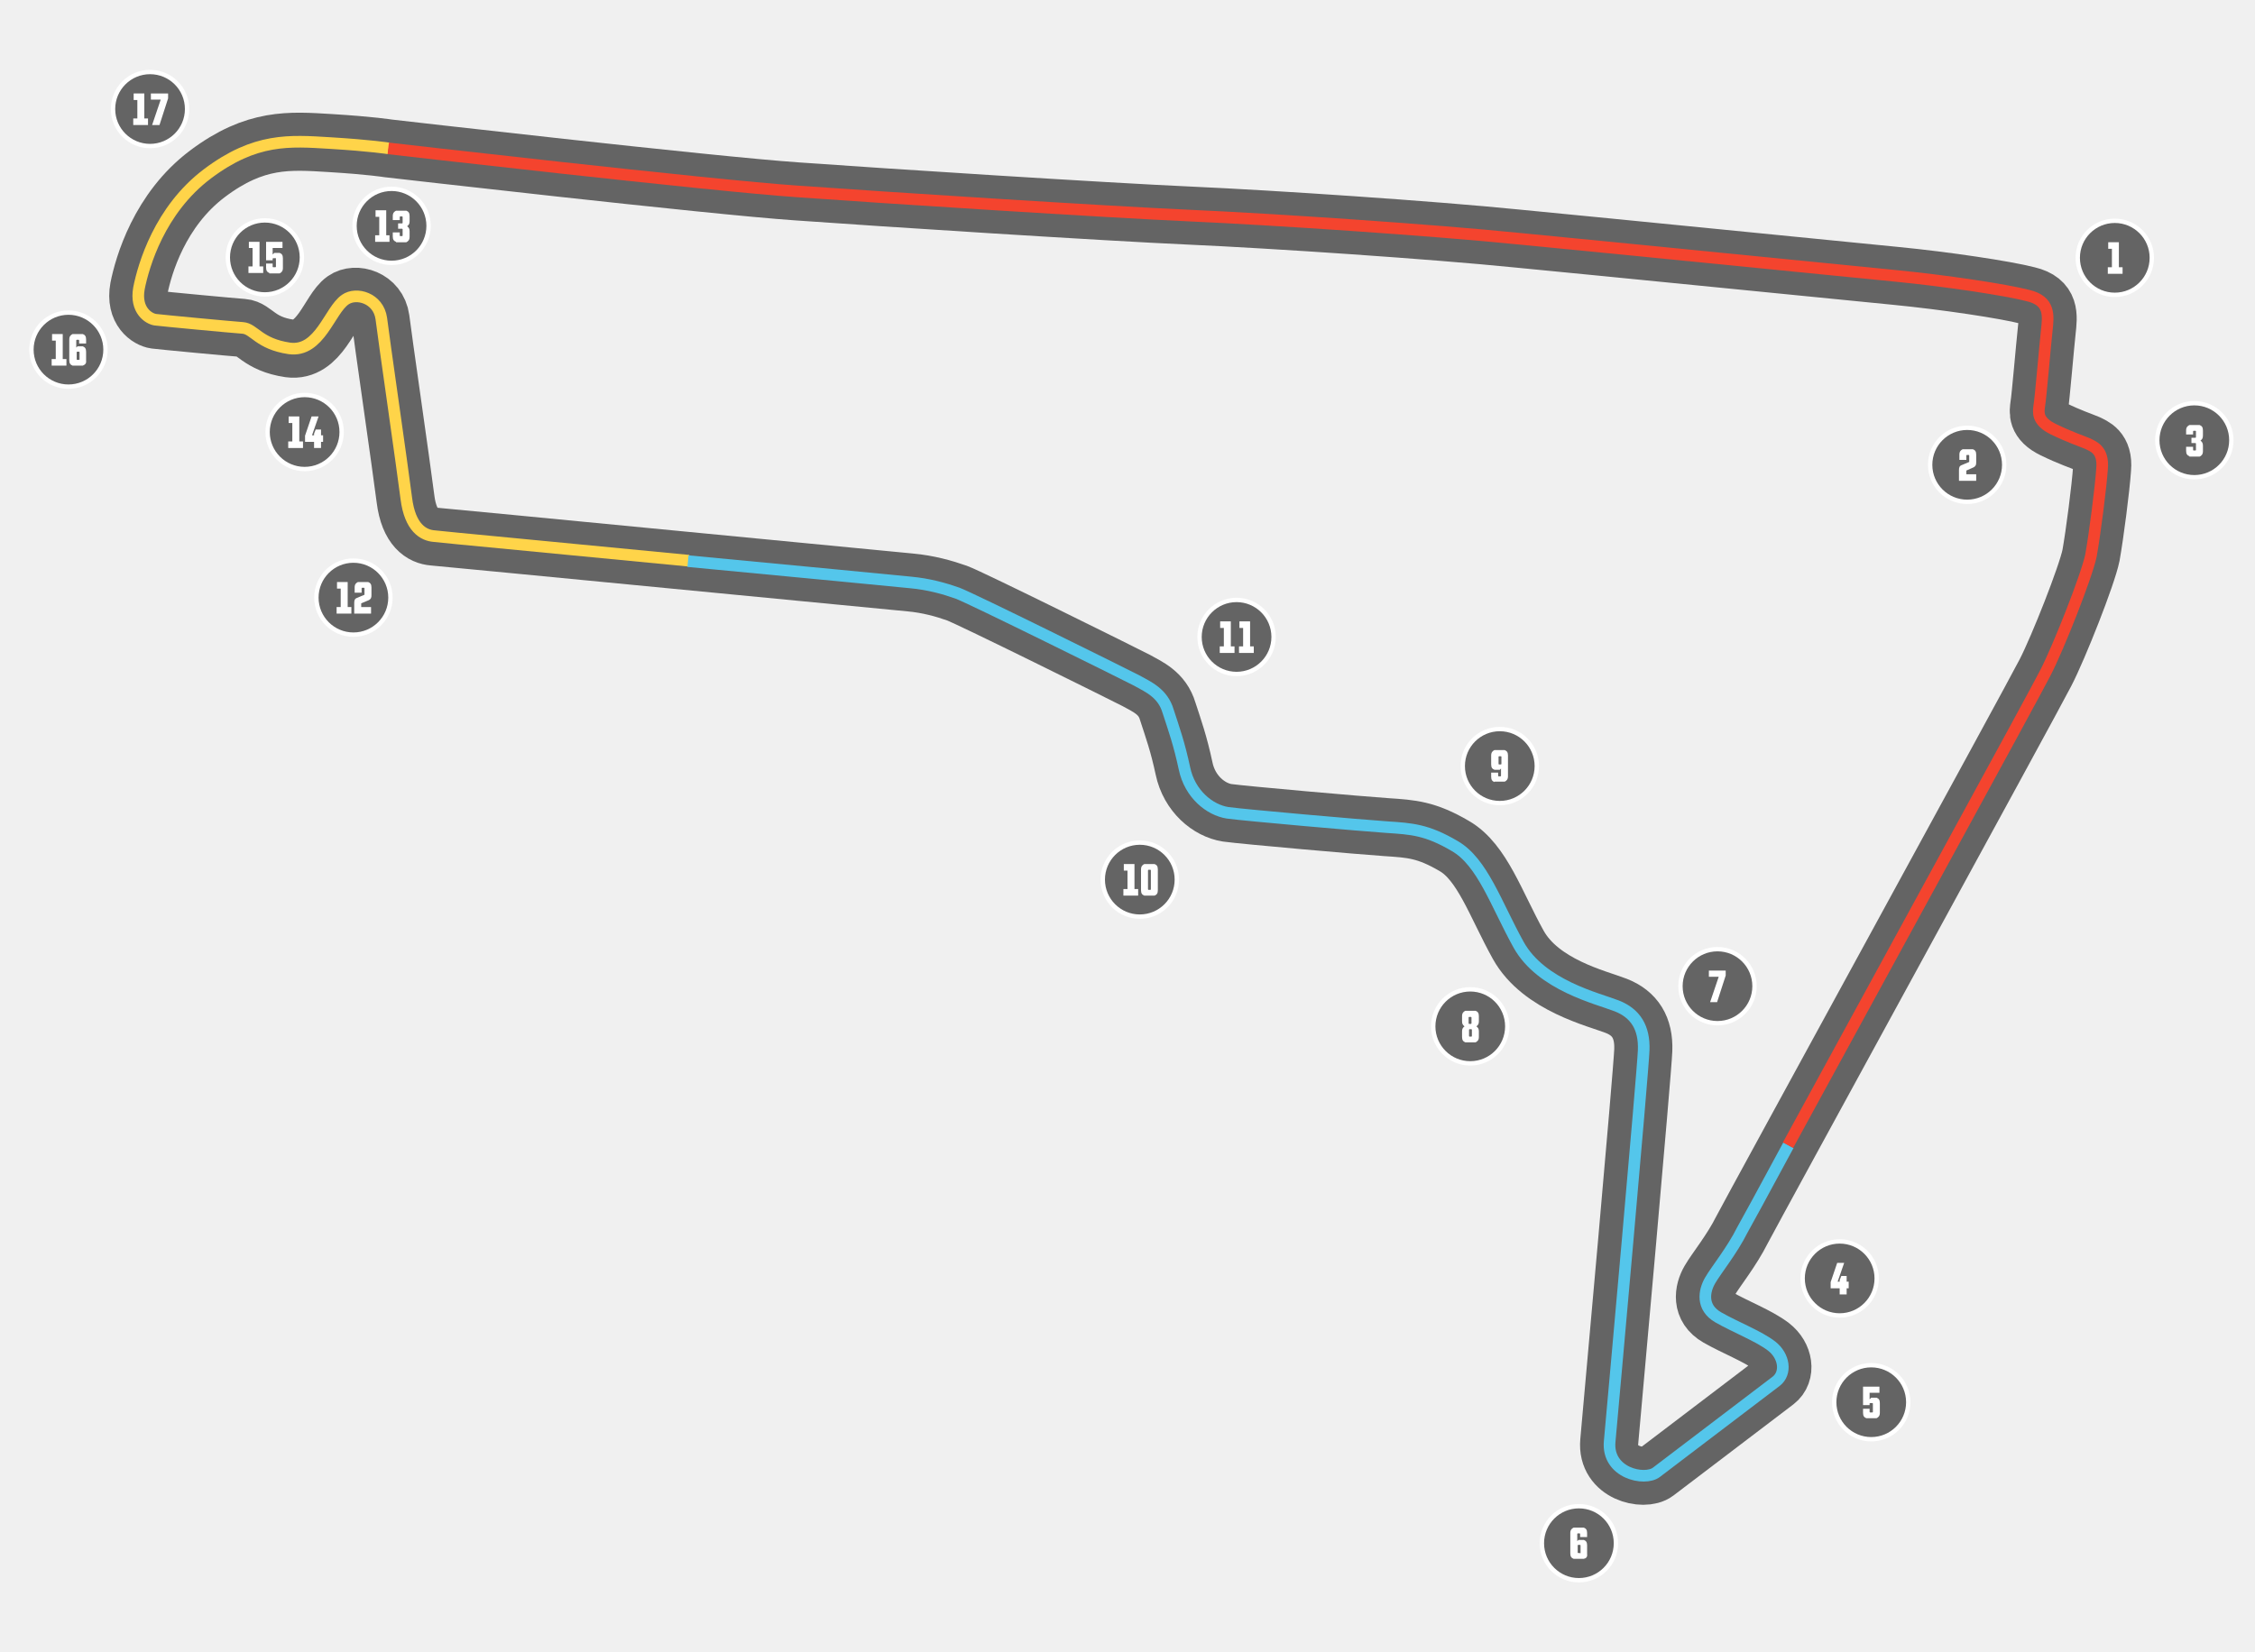
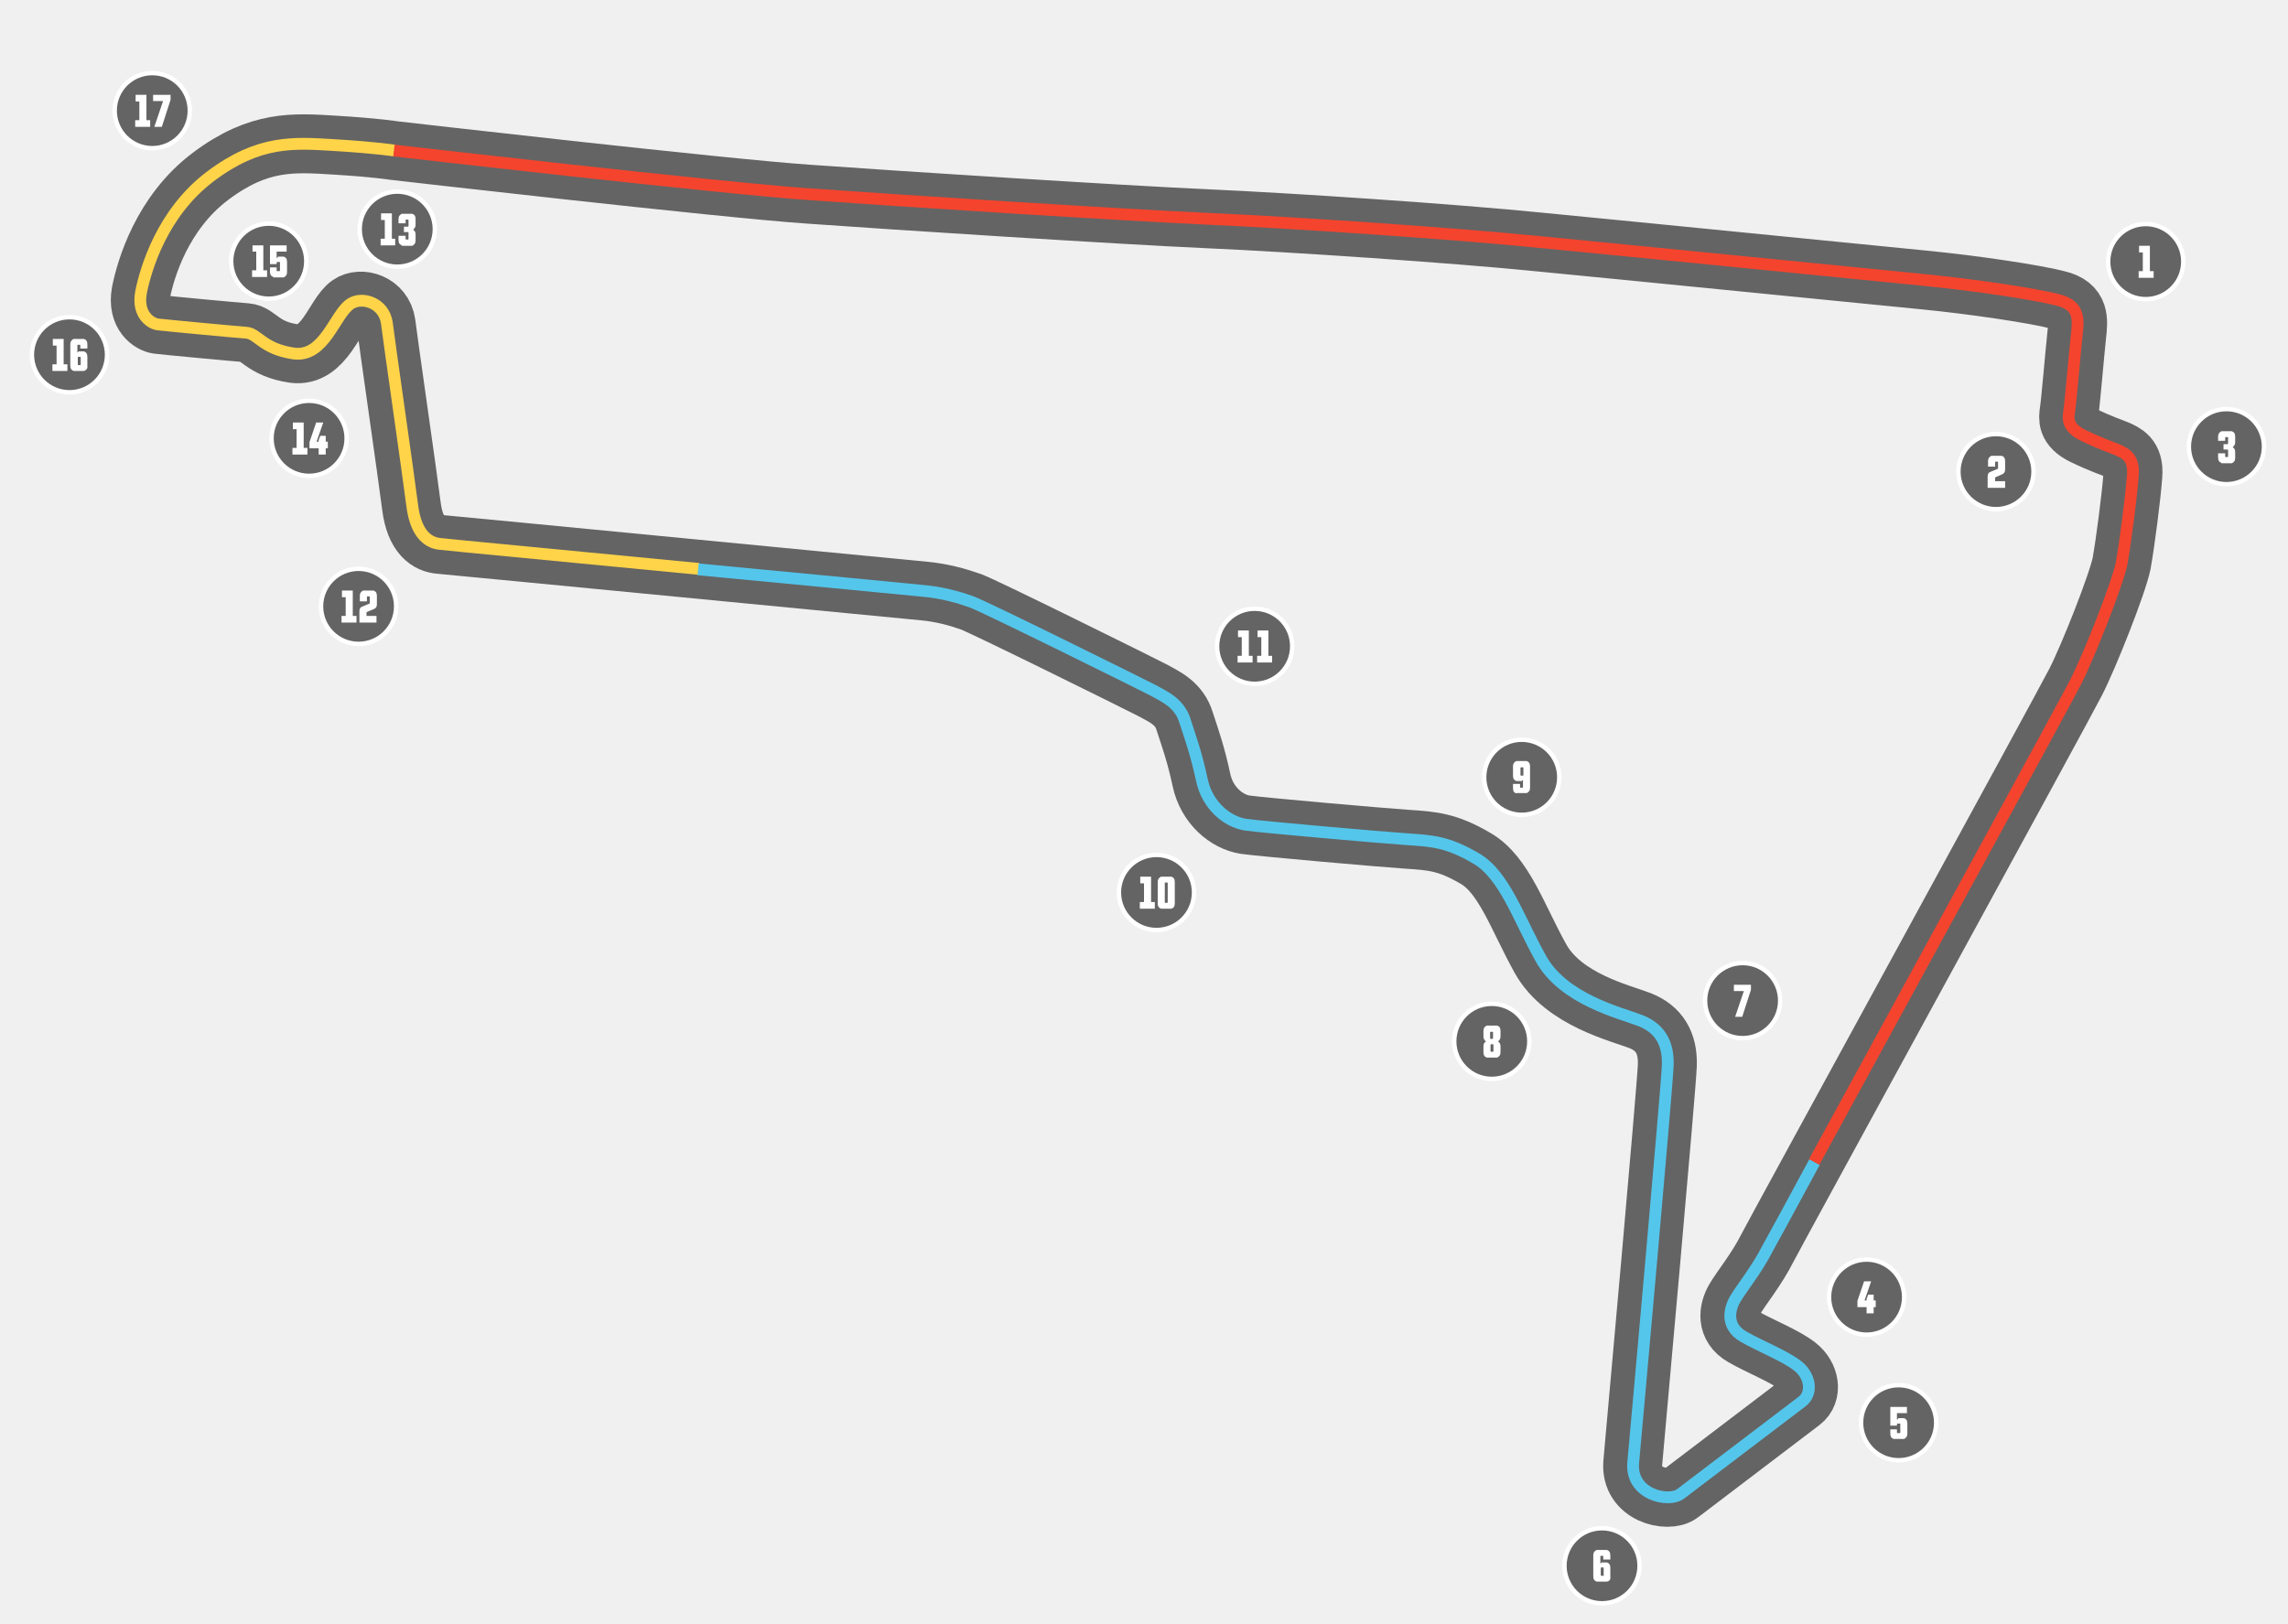
- <svg xmlns="http://www.w3.org/2000/svg" version="1.1" x="0px" y="0px" viewBox="0 0 550 403" style="enable-background:new 0 0 550 443.7;" xml:space="preserve">
+ <svg xmlns="http://www.w3.org/2000/svg" version="1.1" x="0px" y="0px" viewBox="0.0 0.0 550.0 390.3" style="enable-background:new 0 0 550 443.7;" xml:space="preserve">
  <style type="text/css">
	.st0{fill:none;stroke:#646464;stroke-width:14.173;stroke-miterlimit:10;}
	.st1{fill:none;stroke:#FFD449;stroke-width:2.835;stroke-miterlimit:10;}
	.st2{fill:none;stroke:#54C6EB;stroke-width:2.835;stroke-miterlimit:10;}
	.st3{fill:none;stroke:#F4442E;stroke-width:2.835;stroke-miterlimit:10;}
	.st4{fill:none;stroke:#FFFFFF;stroke-width:2.126;}
	.st5{fill:#646464;}
	.st6{fill:#FFFFFF;}
	.st7{fill:#09BC8A;}
	.st8{fill:none;stroke:#646464;stroke-width:2.835;stroke-miterlimit:10;}
	.st9{fill:none;stroke:#09BC8A;stroke-width:1.984;stroke-miterlimit:10;}
	.st10{fill:none;stroke:#09BC8A;stroke-width:2.21;stroke-miterlimit:10;}
	.st11{fill:#FF3380;}
	.st12{fill:none;stroke:#FF3380;stroke-width:1.984;stroke-miterlimit:10;}
	.st13{fill:none;stroke:#646464;stroke-width:0.709;stroke-miterlimit:10;}
	.st14{fill:none;stroke:#F4442E;stroke-width:5.669;stroke-miterlimit:10;}
	.st15{fill:none;stroke:#54C6EB;stroke-width:5.669;stroke-miterlimit:10;}
	.st16{fill:none;stroke:#FFD449;stroke-width:5.669;stroke-miterlimit:10;}
	.st17{fill:none;stroke:#09BC8A;stroke-width:2.835;stroke-miterlimit:10;}
	.st18{clip-path:url(#SVGID_00000068649408804391033760000013109306965730976667_);}
	.st19{fill:#F4442E;}
	.st20{fill:#54C6EB;}
	.st21{fill:#FFD449;}
</style>
  <g id="コース">
    <path class="st0" d="M94.7,36.2c0,0,79,9.1,99.8,10.5c20.8,1.5,75.5,5,95.7,5.9c20.2,0.9,59.1,3.5,79.9,5.6   c20.8,2,79.9,7.9,92.2,9.1c12.3,1.2,26.9,3.4,32.3,4.8c5.5,1.3,5,4.9,4.6,8.6c-0.4,3.6-1.5,16.6-1.8,18.2c-0.2,1.6-0.7,3.8,3.4,5.8   c4.1,2,6.9,2.9,8.3,3.5c1.4,0.7,4,1.5,3.6,6.1c-0.3,4.6-1.8,16.2-2.7,21.2c-1,4.9-7.9,22.4-11.1,28.6c-3.2,6.3-71.3,130.7-74,135.9   c-2.6,5.2-6.4,9.8-7.9,12.4c-1.5,2.6-2.2,6.6,2,9s9.9,4.6,13,7c3.1,2.4,3.7,6.6,1.1,8.6c-2.6,2-26.3,20-29.2,22.2   c-2.9,2.2-12.1,0.2-11.4-7.5c0.7-7.7,8.1-90,8.3-95.5c0.2-5.5-2-9-6.6-10.8c-4.6-1.8-18.4-5-23.9-14.9c-5.5-9.9-8.8-20.2-15.6-24.1   c-6.8-4-10.5-4.2-16.5-4.6s-34.5-2.9-38.9-3.5c-4.4-0.7-9.2-4.6-10.5-10.8c-1.3-6.1-2.6-9.7-4-14c-1.3-4.4-4.8-5.9-7.7-7.5   c-2.9-1.5-40.6-20.2-43.7-21.3c-3.1-1.1-7-2.2-11.4-2.6c-4.4-0.4-113.7-11-116.3-11.2c-2.6-0.2-5.9-2-6.8-9.2   c-0.9-7.2-5.7-40.4-6.1-43.9c-0.7-5-6.1-6.5-8.8-4.6C80.4,75.7,78,86,70.6,85c-7.5-1.1-8.6-4.8-11.4-5s-19.8-1.8-21.3-2   c-1.5-0.2-5-2.2-4-7.7c1.1-5.5,5-19.1,16.7-27.9s20-8.1,29.9-7.5S94.7,36.2,94.7,36.2z" />
  </g>
  <g id="セクター">
    <path class="st1" d="M168,136.8c-29.7-2.9-60.7-5.8-62.1-6c-2.6-0.2-5.9-2-6.8-9.2c-0.9-7.2-5.7-40.4-6.1-43.9   c-0.7-5-6.1-6.5-8.8-4.6C80.4,75.7,78,86,70.6,85c-7.5-1.1-8.6-4.8-11.4-5s-19.8-1.8-21.3-2c-1.5-0.2-5-2.2-4-7.7   c1.1-5.5,5-19.1,16.7-27.9s20-8.1,29.9-7.5s14.3,1.3,14.3,1.3" />
    <path class="st2" d="M436.2,279.4c-6.2,11.5-10.5,19.4-11.2,20.6c-2.6,5.2-6.4,9.8-7.9,12.4c-1.5,2.6-2.2,6.6,2,9s9.9,4.6,13,7   c3.1,2.4,3.7,6.6,1.1,8.6c-2.6,2-26.3,20-29.2,22.2c-2.9,2.2-12.1,0.2-11.4-7.5c0.7-7.7,8.1-90,8.3-95.5c0.2-5.5-2-9-6.6-10.8   c-4.6-1.8-18.4-5-23.9-14.9c-5.5-9.9-8.8-20.2-15.6-24.1c-6.8-4-10.5-4.2-16.5-4.6s-34.5-2.9-38.9-3.5c-4.4-0.7-9.2-4.6-10.5-10.8   c-1.3-6.1-2.6-9.7-4-14c-1.3-4.4-4.8-5.9-7.7-7.5c-2.9-1.5-40.6-20.2-43.7-21.3c-3.1-1.1-7-2.2-11.4-2.6   c-2.1-0.2-27.6-2.7-54.3-5.2" />
    <path class="st3" d="M94.7,36.2c0,0,79,9.1,99.8,10.5c20.8,1.5,75.5,5,95.7,5.9c20.2,0.9,59.1,3.5,79.9,5.6   c20.8,2,79.9,7.9,92.2,9.1c12.3,1.2,26.9,3.4,32.3,4.8c5.5,1.3,5,4.9,4.6,8.6c-0.4,3.6-1.5,16.6-1.8,18.2c-0.2,1.6-0.7,3.8,3.4,5.8   c4.1,2,6.9,2.9,8.3,3.5c1.4,0.7,4,1.5,3.6,6.1c-0.3,4.6-1.8,16.2-2.7,21.2c-1,4.9-7.9,22.4-11.1,28.6   c-2.4,4.8-42.7,78.4-62.8,115.3" />
  </g>
  <g id="コーナー番号">
    <g>
      <g>
        <circle class="st4" cx="515.8" cy="62.9" r="8.5" />
        <circle class="st5" cx="515.8" cy="62.9" r="8.5" />
      </g>
      <g>
        <path class="st6" d="M514.1,66.8v-1.6h1v-4.5h-0.9v-1.6h2.6v6.1h0.9v1.6H514.1z" />
      </g>
    </g>
    <g>
      <g>
        <circle class="st4" cx="479.8" cy="113.4" r="8.5" />
        <circle class="st5" cx="479.8" cy="113.4" r="8.5" />
      </g>
      <g>
        <path class="st6" d="M477.8,117.3v-2.6c0-0.6,0.1-1,0.6-1.2l1.9-0.8v-1.6l-0.1-0.1h-0.5l-0.1,0.1v1.1h-1.7v-1.3     c0-0.8,0.4-1.1,0.8-1.3h2.5c0.5,0.2,0.8,0.5,0.8,1.3v1.9c0,0.6-0.1,0.9-0.6,1.2l-1.8,0.8v0.9h2.4v1.6H477.8z" />
      </g>
    </g>
    <g>
      <g>
        <circle class="st4" cx="535.2" cy="107.4" r="8.5" />
        <circle class="st5" cx="535.2" cy="107.4" r="8.5" />
      </g>
      <g>
        <path class="st6" d="M534,111.3c-0.5-0.2-0.8-0.5-0.8-1.3v-1h1.7v0.8l0.1,0.1h0.5l0.1-0.1v-1.6l-0.1-0.1h-1v-1.3h1l0.1-0.1v-1.5     l-0.1-0.1H535l-0.1,0.1v0.8h-1.7v-1c0-0.8,0.4-1.1,0.8-1.3h2.5c0.5,0.2,0.8,0.5,0.8,1.3v1.3c0,0.6-0.2,0.9-0.6,1.2     c0.4,0.3,0.6,0.6,0.6,1.2v1.4c0,0.8-0.4,1.1-0.8,1.3H534z" />
      </g>
    </g>
    <g>
      <g>
        <circle class="st4" cx="448.7" cy="311.9" r="8.5" />
        <circle class="st5" cx="448.7" cy="311.9" r="8.5" />
      </g>
      <g>
        <path class="st6" d="M450.4,314.3v1.5h-1.7v-1.5h-2.2v-1.5l1.6-4.7h1.7l-1.6,4.6h0.5v-0.4l0.4-1h1.3v1.4h0.5v1.6H450.4z" />
      </g>
    </g>
    <g>
      <g>
        <circle class="st4" cx="456.4" cy="342.1" r="8.5" />
        <circle class="st5" cx="456.4" cy="342.1" r="8.5" />
      </g>
      <g>
        <path class="st6" d="M455.2,346c-0.5-0.2-0.8-0.5-0.8-1.3v-1h1.6v0.8l0.1,0.1h0.6l0.1-0.1v-2.1l-0.1-0.1h-0.6l-0.1,0.1v0.4h-1.6     v-4.5h4v1.5H456v1.6l0.4-0.4h1.3c0.5,0.2,0.8,0.5,0.8,1.3v2.4c0,0.8-0.4,1.1-0.8,1.3H455.2z" />
      </g>
    </g>
    <g>
      <g>
        <circle class="st4" cx="385.1" cy="376.5" r="8.5" />
        <circle class="st5" cx="385.1" cy="376.5" r="8.5" />
      </g>
      <g>
        <path class="st6" d="M386.3,380.3h-2.5c-0.5-0.2-0.8-0.5-0.8-1.3V374c0-0.8,0.4-1.1,0.8-1.3h2.5c0.5,0.2,0.8,0.5,0.8,1.3v1h-1.7     v-0.8l-0.1-0.1h-0.5l-0.1,0.1v1.8l0.3-0.3h1.3c0.5,0.2,0.8,0.5,0.8,1.3v2.2C387.2,379.9,386.8,380.2,386.3,380.3z M385.4,379     l0.1-0.1V377l-0.1-0.1h-0.5l-0.1,0.1v1.8l0.1,0.1H385.4z" />
      </g>
    </g>
    <g>
      <g>
        <circle class="st4" cx="418.9" cy="240.6" r="8.5" />
        <circle class="st5" cx="418.9" cy="240.6" r="8.5" />
      </g>
      <g>
        <path class="st6" d="M417.1,244.5l2.1-6.2h-2.4v-1.5h4.1v1.2l-2.1,6.5H417.1z" />
      </g>
    </g>
    <g>
      <g>
        <circle class="st4" cx="358.6" cy="250.4" r="8.5" />
        <circle class="st5" cx="358.6" cy="250.4" r="8.5" />
      </g>
      <g>
        <path class="st6" d="M357.4,254.3c-0.5-0.2-0.8-0.5-0.8-1.3v-1.4c0-0.6,0.2-0.9,0.6-1.2c-0.4-0.3-0.6-0.6-0.6-1.2v-1.3     c0-0.8,0.4-1.1,0.8-1.3h2.5c0.5,0.2,0.8,0.5,0.8,1.3v1.3c0,0.6-0.2,0.9-0.6,1.2c0.4,0.3,0.6,0.6,0.6,1.2v1.4     c0,0.8-0.4,1.1-0.8,1.3H357.4z M358.2,249.7l0.1,0.1h0.5l0.1-0.1v-1.5l-0.1-0.1h-0.5l-0.1,0.1V249.7z M359,252.8v-1.6l-0.1-0.1     h-0.5l-0.1,0.1v1.6l0.1,0.1h0.5L359,252.8z" />
      </g>
    </g>
    <g>
      <g>
        <circle class="st4" cx="365.8" cy="186.9" r="8.5" />
        <circle class="st5" cx="365.8" cy="186.9" r="8.5" />
      </g>
      <g>
        <path class="st6" d="M364.5,190.8c-0.5-0.2-0.8-0.5-0.8-1.3v-1h1.7v0.8l0.1,0.1h0.5l0.1-0.1v-1.8l-0.3,0.3h-1.3     c-0.5-0.2-0.8-0.5-0.8-1.3v-2.2c0-0.8,0.4-1.1,0.8-1.3h2.5c0.5,0.2,0.8,0.5,0.8,1.3v5.1c0,0.8-0.4,1.1-0.8,1.3H364.5z      M366.2,186.4v-1.8l-0.1-0.1h-0.5l-0.1,0.1v1.8l0.1,0.1h0.5L366.2,186.4z" />
      </g>
    </g>
    <g>
      <g>
        <circle class="st4" cx="86.2" cy="145.8" r="8.5" />
        <circle class="st5" cx="86.2" cy="145.8" r="8.5" />
      </g>
      <g>
        <path class="st6" d="M82.1,149.7v-1.6h1v-4.5h-0.9V142h2.6v6.1h0.9v1.6H82.1z" />
        <path class="st6" d="M86.4,149.7v-2.6c0-0.6,0.1-1,0.6-1.2l1.9-0.8v-1.6l-0.1-0.1h-0.5l-0.1,0.1v1.1h-1.7v-1.3     c0-0.8,0.4-1.1,0.8-1.3h2.5c0.5,0.2,0.8,0.5,0.8,1.3v1.9c0,0.6-0.1,0.9-0.6,1.2l-1.9,0.8v0.9h2.4v1.6H86.4z" />
      </g>
    </g>
    <g>
      <g>
        <circle class="st4" cx="95.5" cy="55.1" r="8.5" />
        <circle class="st5" cx="95.5" cy="55.1" r="8.5" />
      </g>
      <g>
        <path class="st6" d="M91.5,59v-1.6h1v-4.5h-0.9v-1.6h2.6v6.1H95V59H91.5z" />
        <path class="st6" d="M96.6,59c-0.5-0.2-0.8-0.5-0.8-1.3v-1h1.7v0.8l0.1,0.1h0.5l0.1-0.1v-1.6l-0.1-0.1h-1v-1.3h1l0.1-0.1v-1.5     l-0.1-0.1h-0.5l-0.1,0.1v0.8h-1.7v-1c0-0.8,0.4-1.1,0.8-1.3h2.5c0.5,0.2,0.8,0.5,0.8,1.3v1.3c0,0.6-0.2,0.9-0.6,1.2     c0.4,0.3,0.6,0.6,0.6,1.2v1.4c0,0.8-0.4,1.1-0.8,1.3H96.6z" />
      </g>
    </g>
    <g>
      <g>
        <circle class="st4" cx="74.3" cy="105.4" r="8.5" />
        <circle class="st5" cx="74.3" cy="105.4" r="8.5" />
      </g>
      <g>
        <path class="st6" d="M70.3,109.3v-1.6h1v-4.5h-0.9v-1.6h2.6v6.1h0.9v1.6H70.3z" />
        <path class="st6" d="M78.3,107.8v1.5h-1.7v-1.5h-2.2v-1.5l1.6-4.7h1.7l-1.6,4.6h0.5v-0.4l0.4-1h1.3v1.4h0.5v1.6H78.3z" />
      </g>
    </g>
    <g>
      <g>
        <circle class="st4" cx="64.6" cy="62.8" r="8.5" />
        <circle class="st5" cx="64.6" cy="62.8" r="8.5" />
      </g>
      <g>
        <path class="st6" d="M60.6,66.6V65h1v-4.5h-0.9V59h2.6V65h0.9v1.6H60.6z" />
        <path class="st6" d="M65.7,66.6c-0.5-0.2-0.8-0.5-0.8-1.3v-1h1.6v0.8l0.1,0.1h0.6l0.1-0.1v-2.1L67.2,63h-0.6l-0.1,0.1v0.4h-1.6     V59h4v1.5h-2.4v1.6l0.4-0.4h1.3c0.5,0.2,0.8,0.5,0.8,1.3v2.4c0,0.8-0.4,1.1-0.8,1.3H65.7z" />
      </g>
    </g>
    <g>
      <g>
        <circle class="st4" cx="16.7" cy="85.3" r="8.5" />
        <circle class="st5" cx="16.7" cy="85.3" r="8.5" />
      </g>
      <g>
        <path class="st6" d="M12.6,89.2v-1.6h1v-4.5h-0.9v-1.6h2.6v6.1h0.9v1.6H12.6z" />
        <path class="st6" d="M20.2,89.2h-2.5c-0.5-0.2-0.8-0.5-0.8-1.3v-5.1c0-0.8,0.4-1.1,0.8-1.3h2.5c0.5,0.2,0.8,0.5,0.8,1.3v1h-1.7     V83l-0.1-0.1h-0.5L18.6,83v1.8l0.3-0.3h1.3c0.5,0.2,0.8,0.5,0.8,1.3v2.2C21.1,88.7,20.7,89,20.2,89.2z M19.3,87.8l0.1-0.1v-1.8     l-0.1-0.1h-0.5l-0.1,0.1v1.8l0.1,0.1H19.3z" />
      </g>
    </g>
    <g>
      <g>
        <circle class="st4" cx="36.6" cy="26.6" r="8.5" />
        <circle class="st5" cx="36.6" cy="26.6" r="8.5" />
      </g>
      <g>
        <path class="st6" d="M32.5,30.5v-1.6h1v-4.5h-0.9v-1.6h2.6v6.1h0.9v1.6H32.5z" />
        <path class="st6" d="M37.1,30.5l2.1-6.2h-2.4v-1.5H41V24l-2.1,6.5H37.1z" />
      </g>
    </g>
    <g>
      <g>
        <circle class="st4" cx="278" cy="214.6" r="8.5" />
        <circle class="st5" cx="278" cy="214.6" r="8.5" />
      </g>
      <g>
        <path class="st6" d="M274,218.5v-1.6h1v-4.5h-0.9v-1.6h2.6v6.1h0.9v1.6H274z" />
        <path class="st6" d="M281.6,218.5h-2.5c-0.5-0.2-0.8-0.5-0.8-1.3v-5.1c0-0.8,0.4-1.1,0.8-1.3h2.5c0.5,0.2,0.8,0.5,0.8,1.3v5.1     C282.4,218,282.1,218.3,281.6,218.5z M280.7,212.3l-0.1-0.1h-0.5l-0.1,0.1v4.7l0.1,0.1h0.5l0.1-0.1V212.3z" />
      </g>
    </g>
    <g>
      <g>
        <circle class="st4" cx="301.6" cy="155.4" r="8.5" />
        <circle class="st5" cx="301.6" cy="155.4" r="8.5" />
      </g>
      <g>
        <path class="st6" d="M297.5,159.3v-1.6h1v-4.5h-0.9v-1.6h2.6v6.1h0.9v1.6H297.5z" />
        <path class="st6" d="M302.2,159.3v-1.6h1v-4.5h-0.9v-1.6h2.6v6.1h0.9v1.6H302.2z" />
      </g>
    </g>
  </g>
</svg>
